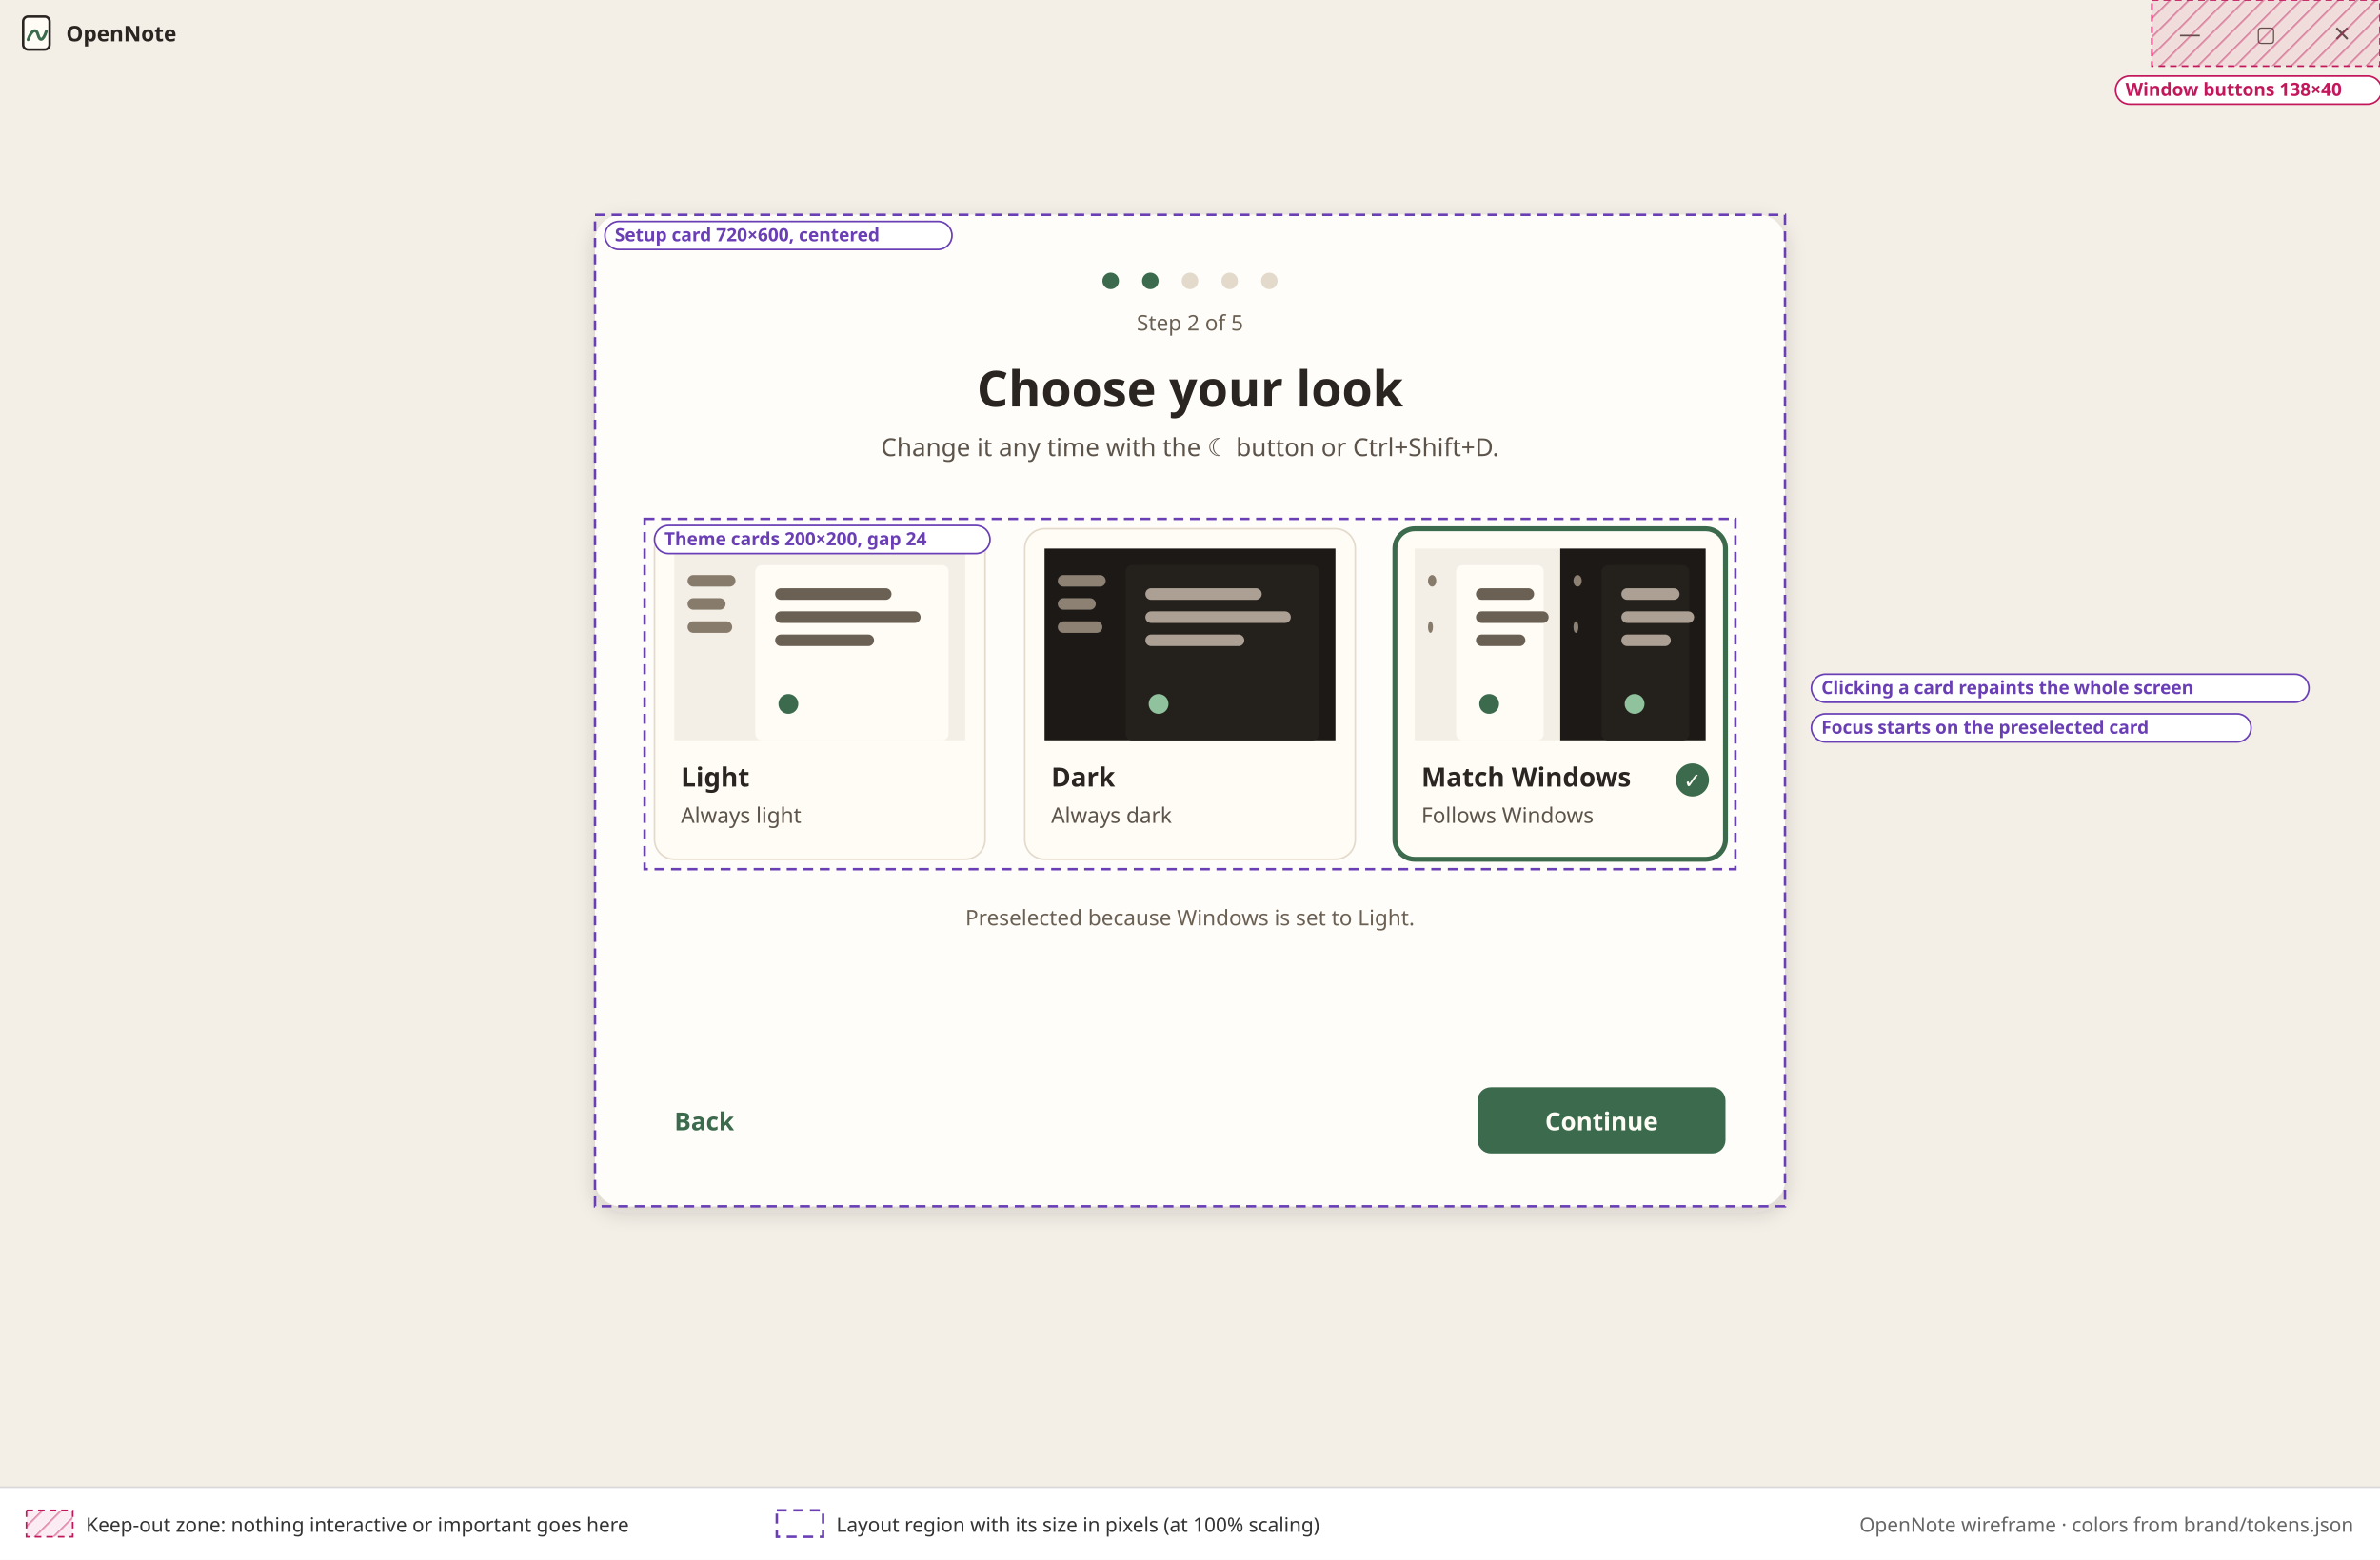
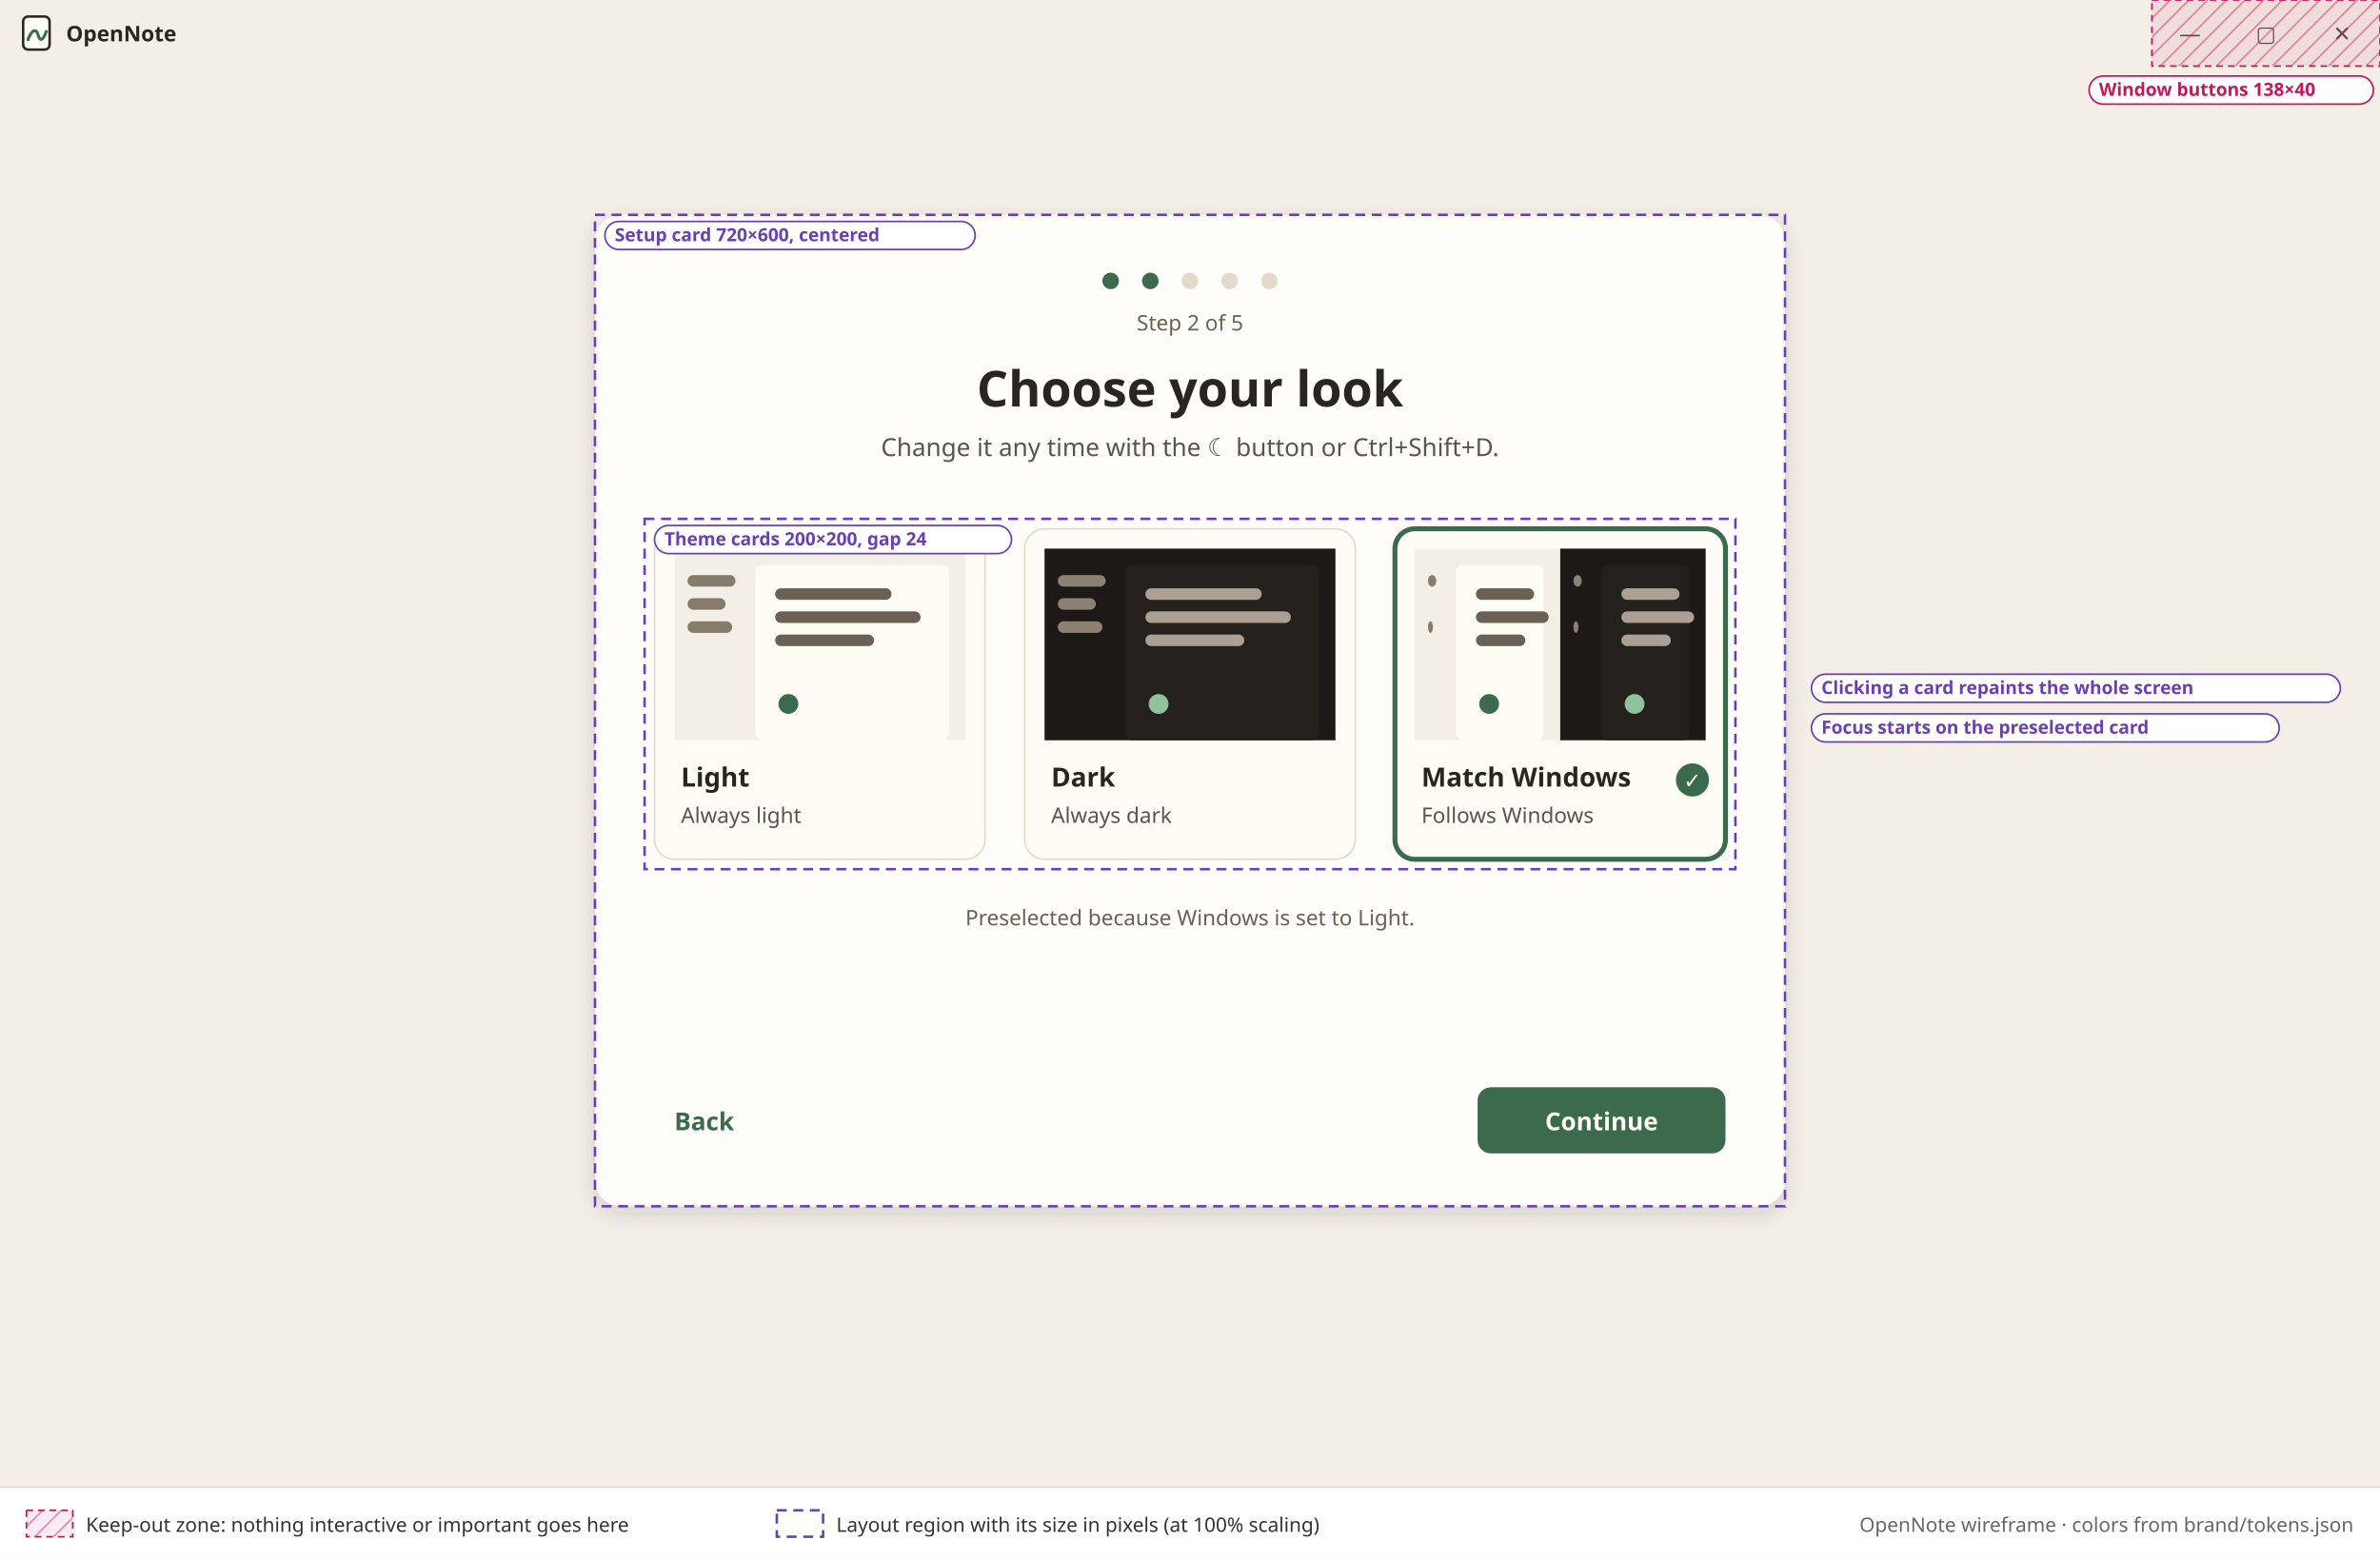
<svg xmlns="http://www.w3.org/2000/svg" viewBox="0 0 1440 944" width="1440" height="944" role="img">
  <defs>
    <pattern id="hatch" width="8" height="8" patternUnits="userSpaceOnUse" patternTransform="rotate(45)">
      <rect width="8" height="8" fill="#C2185B" fill-opacity="0.08" />
      <line x1="0" y1="0" x2="0" y2="8" stroke="#C2185B" stroke-opacity="0.45" stroke-width="2" />
    </pattern>
    <filter id="shadow" x="-10%" y="-10%" width="120%" height="130%">
      <feDropShadow dx="0" dy="4" stdDeviation="6" flood-color="#2B2521" flood-opacity="0.16" />
    </filter>
  </defs>
  <rect x="0" y="0" width="1440" height="900" rx="0" fill="#F3EEE6" />
  <rect x="0" y="0" width="1440" height="40" rx="0" fill="#F3EEE6" />
  <rect x="14" y="10" width="16" height="20" rx="3" fill="#FFFCF6" stroke="#2B2521" stroke-width="1.5" />
  <path d="M17 24c2-6 5-7 6-3s3 4 5-2" fill="none" stroke-linecap="round" stroke-linejoin="round" stroke="#3B6A4D" stroke-width="1.8" />
  <text x="40" y="25" font-size="13" font-weight="600" fill="#2B2521" text-anchor="start" font-family="'Atkinson Hyperlegible Next', 'Segoe UI', system-ui, sans-serif">OpenNote</text>
  <text x="1325" y="25" font-size="13" font-weight="400" fill="#5C534A" text-anchor="middle" font-family="'Atkinson Hyperlegible Next', 'Segoe UI', system-ui, sans-serif">—</text>
  <text x="1371" y="25" font-size="13" font-weight="400" fill="#5C534A" text-anchor="middle" font-family="'Atkinson Hyperlegible Next', 'Segoe UI', system-ui, sans-serif">▢</text>
  <text x="1417" y="25" font-size="13" font-weight="400" fill="#5C534A" text-anchor="middle" font-family="'Atkinson Hyperlegible Next', 'Segoe UI', system-ui, sans-serif">✕</text>
  <rect x="360" y="130" width="720" height="600" rx="16" fill="#FFFDF9" filter="url(#shadow)" />
  <circle cx="672" cy="170" r="5" fill="#3B6A4D" />
  <circle cx="696" cy="170" r="5" fill="#3B6A4D" />
  <circle cx="720" cy="170" r="5" fill="#E3DACC" />
  <circle cx="744" cy="170" r="5" fill="#E3DACC" />
  <circle cx="768" cy="170" r="5" fill="#E3DACC" />
  <text x="720" y="200" font-size="13" font-weight="400" fill="#6B6054" text-anchor="middle" font-family="'Atkinson Hyperlegible Next', 'Segoe UI', system-ui, sans-serif">Step 2 of 5</text>
  <text x="720" y="246" font-size="30" font-weight="600" fill="#2B2521" text-anchor="middle" font-family="'Atkinson Hyperlegible Next', 'Segoe UI', system-ui, sans-serif">Choose your look</text>
  <text x="720" y="276" font-size="15" font-weight="400" fill="#5C534A" text-anchor="middle" font-family="'Atkinson Hyperlegible Next', 'Segoe UI', system-ui, sans-serif">Change it any time with the ☾ button or Ctrl+Shift+D.</text>
  <rect x="396" y="320" width="200" height="200" rx="12" fill="#FFFCF6" stroke="#E3DACC" stroke-width="1" />
  <rect x="408" y="332" width="176" height="116" rx="0" fill="#F3EEE6" />
  <rect x="457" y="342" width="117" height="106" rx="4" fill="#FFFCF6" />
  <rect x="416" y="348" width="29" height="7" rx="3.5" fill="#877B6C" />
  <rect x="416" y="362" width="23" height="7" rx="3.5" fill="#877B6C" />
  <rect x="416" y="376" width="27" height="7" rx="3.5" fill="#877B6C" />
  <rect x="469" y="356" width="70.4" height="7" rx="3.5" fill="#6B6054" />
  <rect x="469" y="370" width="88" height="7" rx="3.5" fill="#6B6054" />
  <rect x="469" y="384" width="59.84" height="7" rx="3.5" fill="#6B6054" />
  <circle cx="477" cy="426" r="6" fill="#3B6A4D" />
  <text x="412" y="476" font-size="16" font-weight="600" fill="#2B2521" text-anchor="start" font-family="'Atkinson Hyperlegible Next', 'Segoe UI', system-ui, sans-serif">Light</text>
  <text x="412" y="498" font-size="13" font-weight="400" fill="#5C534A" text-anchor="start" font-family="'Atkinson Hyperlegible Next', 'Segoe UI', system-ui, sans-serif">Always light</text>
  <rect x="620" y="320" width="200" height="200" rx="12" fill="#FFFCF6" stroke="#E3DACC" stroke-width="1" />
  <rect x="632" y="332" width="176" height="116" rx="0" fill="#1C1916" />
  <rect x="681" y="342" width="117" height="106" rx="4" fill="#24201C" />
  <rect x="640" y="348" width="29" height="7" rx="3.5" fill="#8D8174" />
  <rect x="640" y="362" width="23" height="7" rx="3.5" fill="#8D8174" />
  <rect x="640" y="376" width="27" height="7" rx="3.5" fill="#8D8174" />
  <rect x="693" y="356" width="70.4" height="7" rx="3.5" fill="#ABA093" />
  <rect x="693" y="370" width="88" height="7" rx="3.5" fill="#ABA093" />
  <rect x="693" y="384" width="59.84" height="7" rx="3.5" fill="#ABA093" />
  <circle cx="701" cy="426" r="6" fill="#8FC29D" />
  <text x="636" y="476" font-size="16" font-weight="600" fill="#2B2521" text-anchor="start" font-family="'Atkinson Hyperlegible Next', 'Segoe UI', system-ui, sans-serif">Dark</text>
  <text x="636" y="498" font-size="13" font-weight="400" fill="#5C534A" text-anchor="start" font-family="'Atkinson Hyperlegible Next', 'Segoe UI', system-ui, sans-serif">Always dark</text>
  <rect x="844" y="320" width="200" height="200" rx="12" fill="#FFFCF6" stroke="#3B6A4D" stroke-width="3" />
  <rect x="856" y="332" width="88" height="116" rx="0" fill="#F3EEE6" />
  <rect x="881" y="342" width="53" height="106" rx="4" fill="#FFFCF6" />
  <rect x="864" y="348" width="5" height="7" rx="3.5" fill="#877B6C" />
  <rect x="864" y="362" width="-1" height="7" rx="3.5" fill="#877B6C" />
  <rect x="864" y="376" width="3" height="7" rx="3.5" fill="#877B6C" />
  <rect x="893" y="356" width="35.2" height="7" rx="3.5" fill="#6B6054" />
  <rect x="893" y="370" width="44" height="7" rx="3.5" fill="#6B6054" />
  <rect x="893" y="384" width="29.92" height="7" rx="3.5" fill="#6B6054" />
  <circle cx="901" cy="426" r="6" fill="#3B6A4D" />
  <rect x="944" y="332" width="88" height="116" rx="0" fill="#1C1916" />
  <rect x="969" y="342" width="53" height="106" rx="4" fill="#24201C" />
  <rect x="952" y="348" width="5" height="7" rx="3.5" fill="#8D8174" />
  <rect x="952" y="362" width="-1" height="7" rx="3.5" fill="#8D8174" />
  <rect x="952" y="376" width="3" height="7" rx="3.5" fill="#8D8174" />
  <rect x="981" y="356" width="35.2" height="7" rx="3.5" fill="#ABA093" />
  <rect x="981" y="370" width="44" height="7" rx="3.5" fill="#ABA093" />
  <rect x="981" y="384" width="29.92" height="7" rx="3.5" fill="#ABA093" />
  <circle cx="989" cy="426" r="6" fill="#8FC29D" />
  <text x="860" y="476" font-size="16" font-weight="600" fill="#2B2521" text-anchor="start" font-family="'Atkinson Hyperlegible Next', 'Segoe UI', system-ui, sans-serif">Match Windows</text>
  <text x="860" y="498" font-size="13" font-weight="400" fill="#5C534A" text-anchor="start" font-family="'Atkinson Hyperlegible Next', 'Segoe UI', system-ui, sans-serif">Follows Windows</text>
  <circle cx="1024" cy="472" r="10" fill="#3B6A4D" />
  <text x="1024" y="477" font-size="13" font-weight="700" fill="#FFFCF6" text-anchor="middle" font-family="'Atkinson Hyperlegible Next', 'Segoe UI', system-ui, sans-serif">✓</text>
  <text x="720" y="560" font-size="13" font-weight="400" fill="#6B6054" text-anchor="middle" font-family="'Atkinson Hyperlegible Next', 'Segoe UI', system-ui, sans-serif">Preselected because Windows is set to Light.</text>
  <text x="408" y="684" font-size="15" font-weight="600" fill="#3B6A4D" text-anchor="start" font-family="'Atkinson Hyperlegible Next', 'Segoe UI', system-ui, sans-serif">Back</text>
-   <rect x="894" y="658" width="150" height="40" rx="8" fill="#3B6A4D" />
-   <text x="969" y="684" font-size="15" font-weight="600" fill="#FFFCF6" text-anchor="middle" font-family="'Atkinson Hyperlegible Next', 'Segoe UI', system-ui, sans-serif">Continue</text>
-   <rect x="360" y="130" width="720" height="600" rx="0" fill="none" stroke="#6A3FB5" stroke-width="1.5" stroke-dasharray="6 4" />
-   <rect x="366" y="134" width="210" height="17" rx="8.5" fill="#FFFFFF" stroke="#6A3FB5" stroke-width="1" />
-   <text x="372" y="146" font-size="11" font-weight="600" fill="#6A3FB5" text-anchor="start" font-family="'Atkinson Hyperlegible Next', 'Segoe UI', system-ui, sans-serif">Setup card 720×600, centered</text>
-   <rect x="390" y="314" width="660" height="212" rx="0" fill="none" stroke="#6A3FB5" stroke-width="1.5" stroke-dasharray="6 4" />
-   <rect x="396" y="318" width="203" height="17" rx="8.5" fill="#FFFFFF" stroke="#6A3FB5" stroke-width="1" />
-   <text x="402" y="330" font-size="11" font-weight="600" fill="#6A3FB5" text-anchor="start" font-family="'Atkinson Hyperlegible Next', 'Segoe UI', system-ui, sans-serif">Theme cards 200×200, gap 24</text>
-   <rect x="1096" y="408" width="301" height="17" rx="8.5" fill="#FFFFFF" stroke="#6A3FB5" stroke-width="1" />
-   <text x="1102" y="420" font-size="11" font-weight="600" fill="#6A3FB5" text-anchor="start" font-family="'Atkinson Hyperlegible Next', 'Segoe UI', system-ui, sans-serif">Clicking a card repaints the whole screen</text>
-   <rect x="1096" y="432" width="266" height="17" rx="8.5" fill="#FFFFFF" stroke="#6A3FB5" stroke-width="1" />
-   <text x="1102" y="444" font-size="11" font-weight="600" fill="#6A3FB5" text-anchor="start" font-family="'Atkinson Hyperlegible Next', 'Segoe UI', system-ui, sans-serif">Focus starts on the preselected card</text>
-   <rect x="1302" y="0" width="138" height="40" rx="0" fill="url(#hatch)" stroke="#C2185B" stroke-width="1" stroke-dasharray="4 3" />
-   <rect x="1280" y="46" width="161" height="17" rx="8.5" fill="#FFFFFF" stroke="#C2185B" stroke-width="1" />
-   <text x="1286" y="58" font-size="11" font-weight="600" fill="#C2185B" text-anchor="start" font-family="'Atkinson Hyperlegible Next', 'Segoe UI', system-ui, sans-serif">Window buttons 138×40</text>
+   <g data-fit="8" data-center="both">
+     <rect x="894" y="658" width="150" height="40" rx="8" fill="#3B6A4D" />
+     <text x="969" y="684" font-size="15" font-weight="600" fill="#FFFCF6" text-anchor="middle" font-family="'Atkinson Hyperlegible Next', 'Segoe UI', system-ui, sans-serif">Continue</text>
+   </g>
+   <g pointer-events="none">
+     <rect x="360" y="130" width="720" height="600" rx="0" fill="none" stroke="#6A3FB5" stroke-width="1.5" stroke-dasharray="6 4" />
+   </g>
+   <g data-fit="4" pointer-events="none">
+     <rect x="366" y="134" width="224" height="17" rx="8.5" fill="#FFFFFF" stroke="#6A3FB5" stroke-width="1" />
+     <text x="372" y="146" font-size="11" font-weight="600" fill="#6A3FB5" text-anchor="start" font-family="'Atkinson Hyperlegible Next', 'Segoe UI', system-ui, sans-serif">Setup card 720×600, centered</text>
+   </g>
+   <g pointer-events="none">
+     <rect x="390" y="314" width="660" height="212" rx="0" fill="none" stroke="#6A3FB5" stroke-width="1.5" stroke-dasharray="6 4" />
+   </g>
+   <g data-fit="4" pointer-events="none">
+     <rect x="396" y="318" width="216" height="17" rx="8.5" fill="#FFFFFF" stroke="#6A3FB5" stroke-width="1" />
+     <text x="402" y="330" font-size="11" font-weight="600" fill="#6A3FB5" text-anchor="start" font-family="'Atkinson Hyperlegible Next', 'Segoe UI', system-ui, sans-serif">Theme cards 200×200, gap 24</text>
+   </g>
+   <g data-fit="4" pointer-events="none">
+     <rect x="1096" y="408" width="320" height="17" rx="8.5" fill="#FFFFFF" stroke="#6A3FB5" stroke-width="1" />
+     <text x="1102" y="420" font-size="11" font-weight="600" fill="#6A3FB5" text-anchor="start" font-family="'Atkinson Hyperlegible Next', 'Segoe UI', system-ui, sans-serif">Clicking a card repaints the whole screen</text>
+   </g>
+   <g data-fit="4" pointer-events="none">
+     <rect x="1096" y="432" width="283" height="17" rx="8.5" fill="#FFFFFF" stroke="#6A3FB5" stroke-width="1" />
+     <text x="1102" y="444" font-size="11" font-weight="600" fill="#6A3FB5" text-anchor="start" font-family="'Atkinson Hyperlegible Next', 'Segoe UI', system-ui, sans-serif">Focus starts on the preselected card</text>
+   </g>
+   <g pointer-events="none">
+     <rect x="1302" y="0" width="138" height="40" rx="0" fill="url(#hatch)" stroke="#C2185B" stroke-width="1" stroke-dasharray="4 3" />
+   </g>
+   <g data-fit="4" pointer-events="none">
+     <rect x="1264" y="46" width="172" height="17" rx="8.5" fill="#FFFFFF" stroke="#C2185B" stroke-width="1" />
+     <text x="1270" y="58" font-size="11" font-weight="600" fill="#C2185B" text-anchor="start" font-family="'Atkinson Hyperlegible Next', 'Segoe UI', system-ui, sans-serif">Window buttons 138×40</text>
+   </g>
  <rect x="0" y="900" width="1440" height="44" rx="0" fill="#FFFFFF" />
  <line x1="0" y1="900" x2="1440" y2="900" stroke="#D9D9D9" />
  <rect x="16" y="914" width="28" height="16" rx="0" fill="url(#hatch)" stroke="#C2185B" stroke-width="1" stroke-dasharray="4 3" />
  <text x="52" y="927" font-size="12" font-weight="400" fill="#333" text-anchor="start" font-family="'Atkinson Hyperlegible Next', 'Segoe UI', system-ui, sans-serif">Keep-out zone: nothing interactive or important goes here</text>
  <rect x="470" y="914" width="28" height="16" rx="0" fill="none" stroke="#6A3FB5" stroke-width="1.5" stroke-dasharray="6 4" />
  <text x="506" y="927" font-size="12" font-weight="400" fill="#333" text-anchor="start" font-family="'Atkinson Hyperlegible Next', 'Segoe UI', system-ui, sans-serif">Layout region with its size in pixels (at 100% scaling)</text>
  <text x="1424" y="927" font-size="12" font-weight="400" fill="#666" text-anchor="end" font-family="'Atkinson Hyperlegible Next', 'Segoe UI', system-ui, sans-serif">OpenNote wireframe · colors from brand/tokens.json</text>
</svg>
